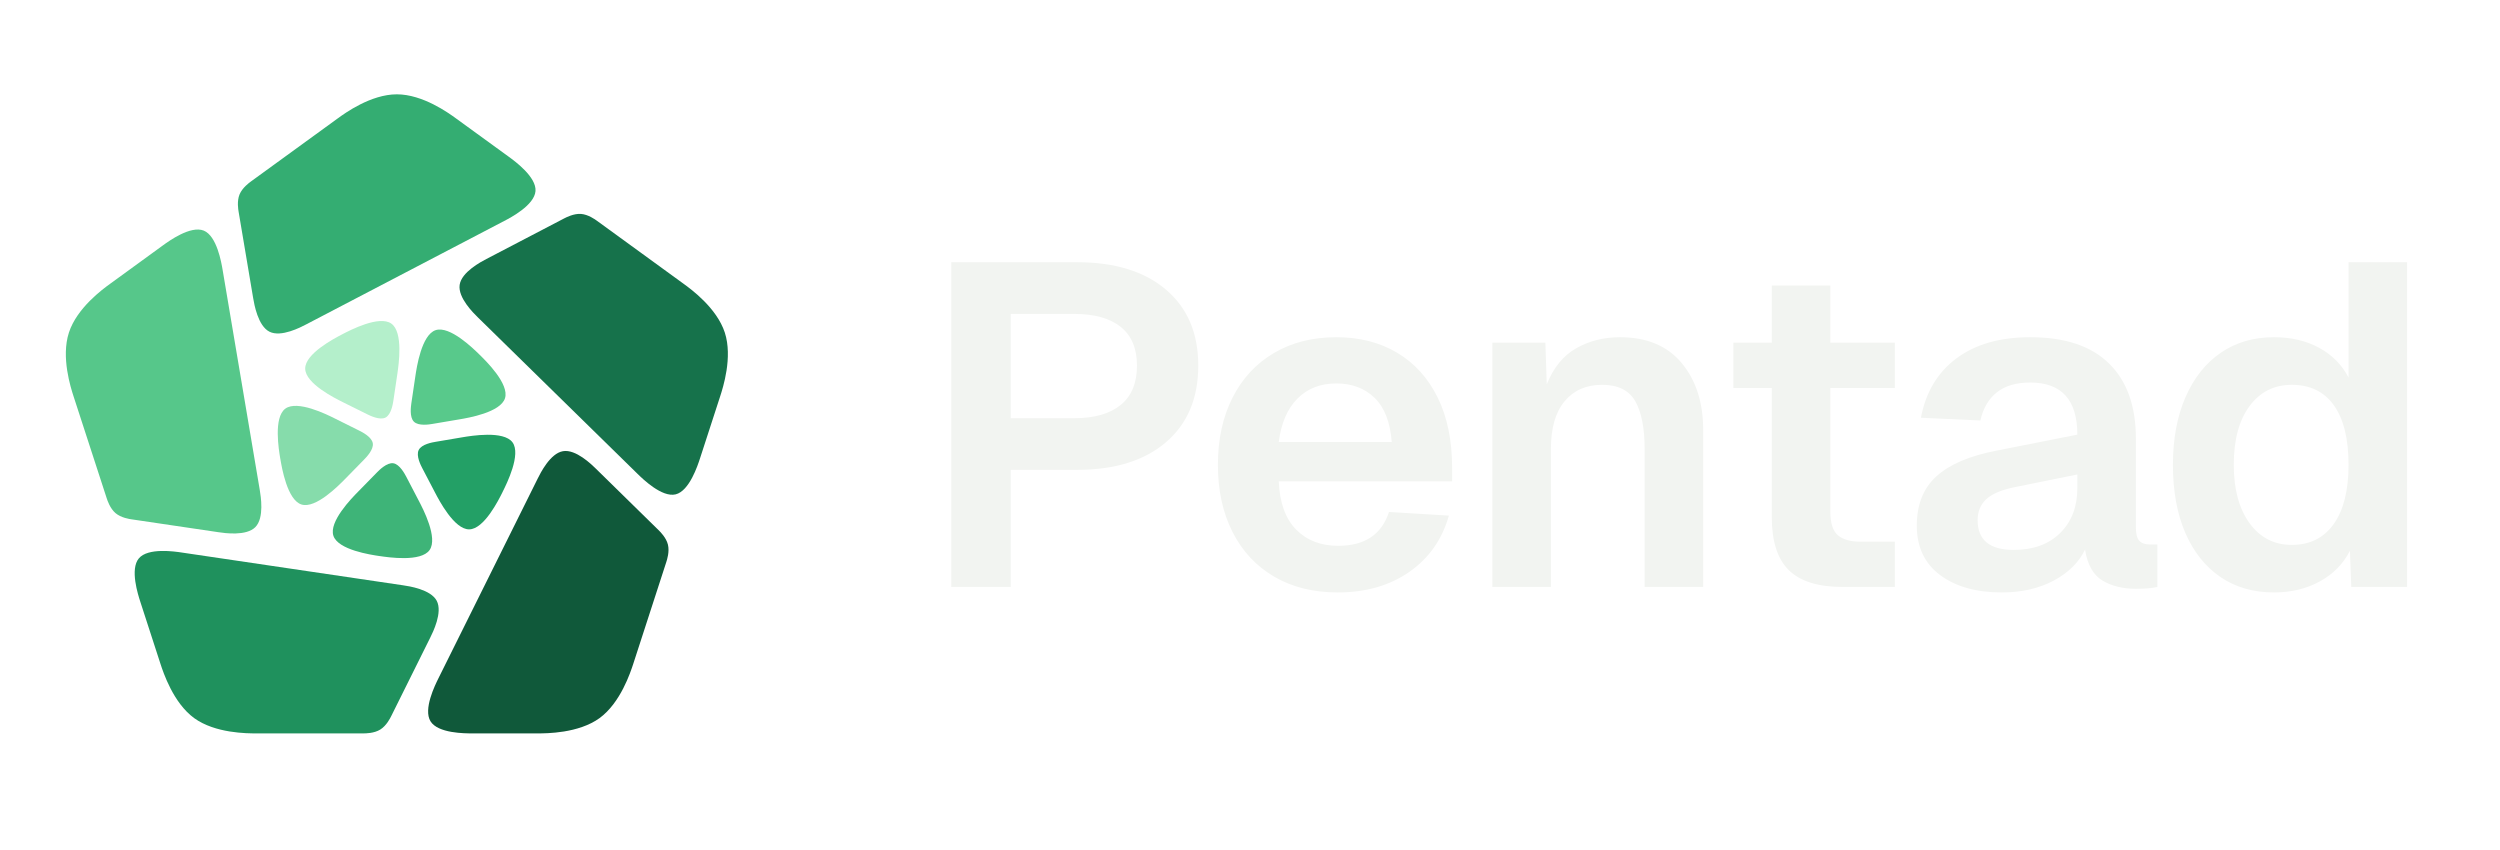
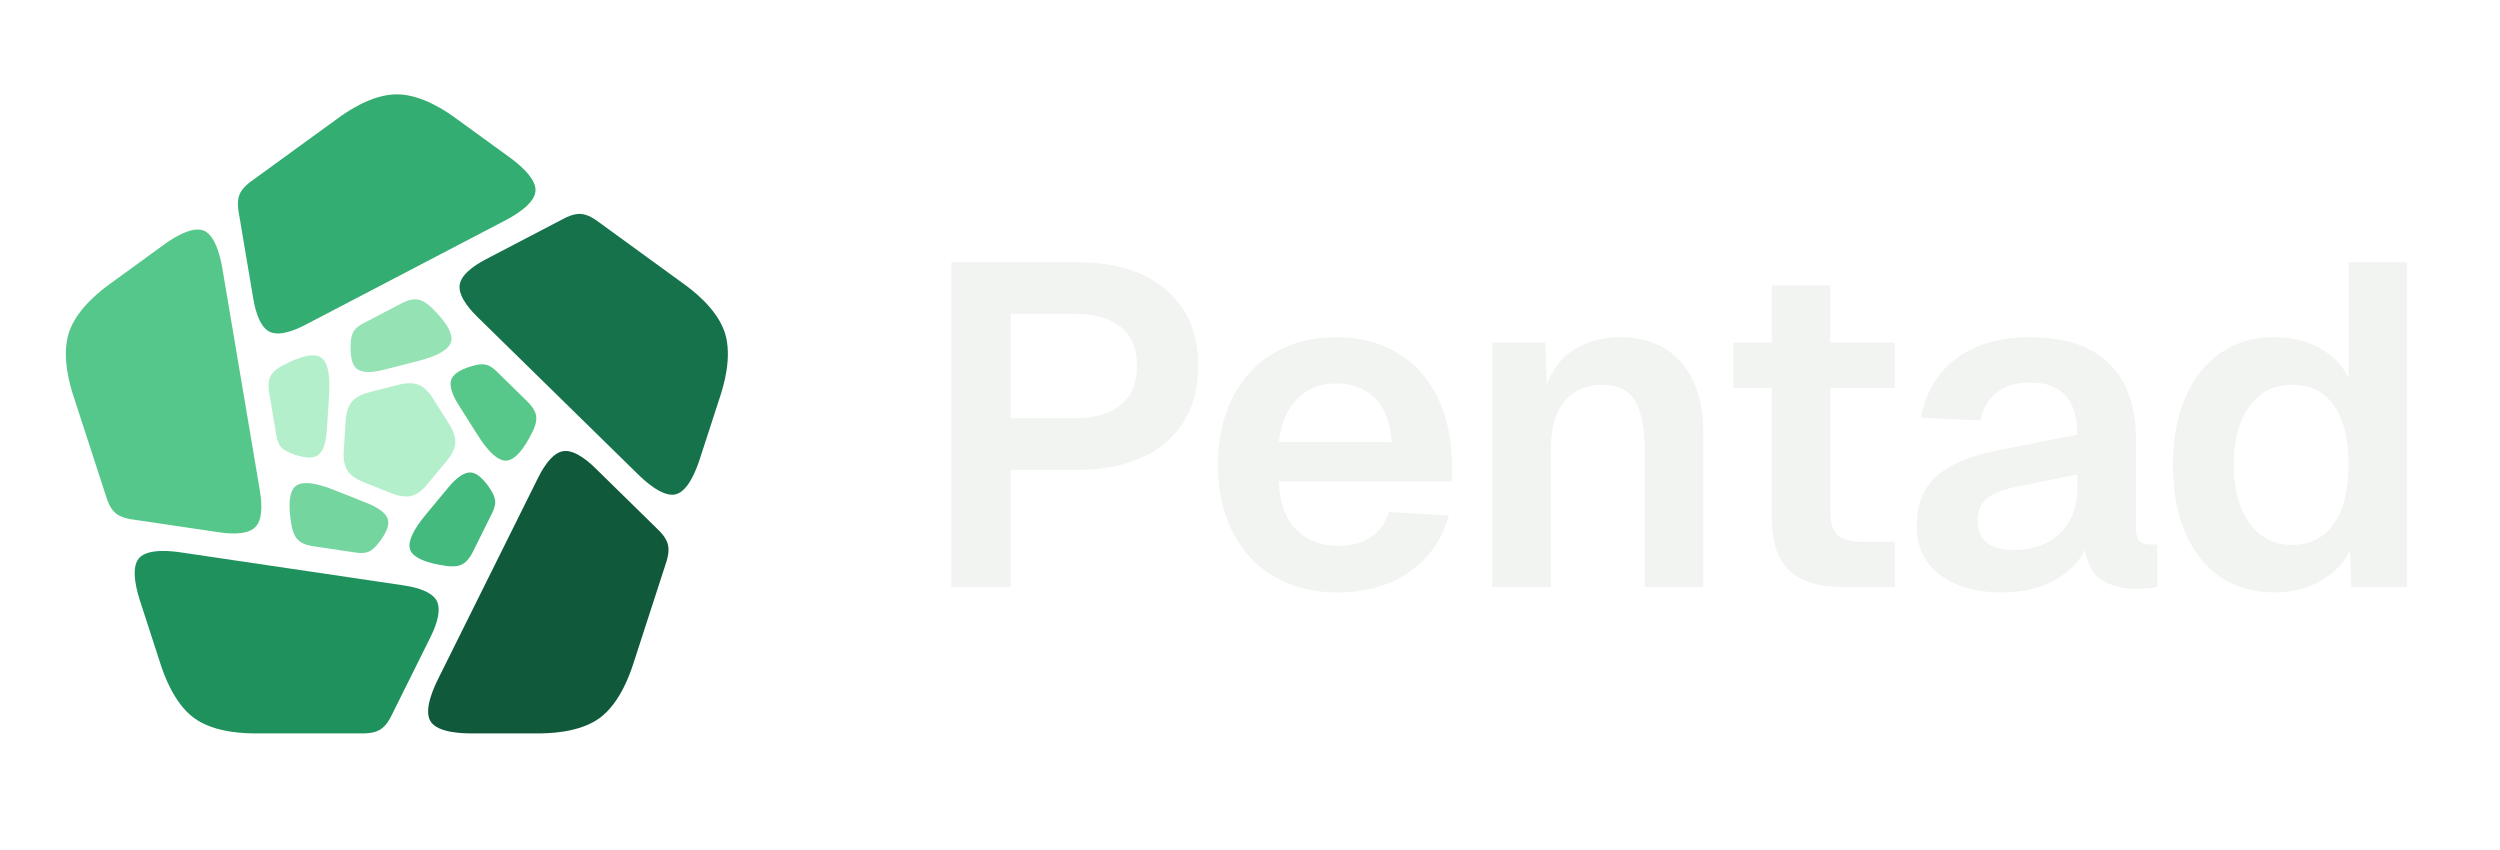
<svg xmlns="http://www.w3.org/2000/svg" viewBox="0 0 492.71 167.36" width="492.71" height="167.36" role="img" aria-label="Pentad">
  <path fill="#16724B" d="M111.18 43.05C111.59 42.84 113.08 42.06 114.5 42.16C115.93 42.27 117.29 43.25 117.66 43.52L134.74 55.94C136.14 56.95 141.26 60.67 142.85 65.55C144.43 70.42 142.47 76.44 141.94 78.09L137.96 90.34C137.51 91.72 135.87 96.76 133.16 97.43C130.45 98.09 126.66 94.38 125.63 93.37L94.17 62.54C93.32 61.71 90.22 58.66 90.59 56.14C90.96 53.61 94.82 51.59 95.87 51.04Z" />
  <path fill="#10593A" d="M129.77 104.46C130.1 104.78 131.3 105.95 131.64 107.34C131.98 108.73 131.46 110.33 131.32 110.76L124.8 130.85C124.26 132.49 122.3 138.51 118.16 141.53C114.01 144.54 107.68 144.54 105.95 144.54L93.07 144.54C91.62 144.54 86.32 144.54 84.85 142.16C83.38 139.79 85.74 135.04 86.38 133.74L105.98 94.3C106.51 93.24 108.44 89.34 110.96 88.92C113.48 88.49 116.59 91.54 117.44 92.37Z" />
  <path fill="#1F915D" d="M77.11 141.12C76.91 141.53 76.16 143.03 74.95 143.78C73.73 144.54 72.05 144.54 71.59 144.54L50.48 144.54C48.75 144.54 42.42 144.54 38.27 141.53C34.13 138.51 32.17 132.49 31.63 130.85L27.65 118.59C27.21 117.22 25.57 112.17 27.37 110.04C29.17 107.91 34.42 108.68 35.85 108.9L79.42 115.35C80.59 115.52 84.9 116.16 86.08 118.42C87.26 120.69 85.33 124.59 84.8 125.65Z" />
  <path fill="#56C78A" d="M25.98 102.36C25.52 102.3 23.86 102.05 22.77 101.13C21.68 100.2 21.16 98.61 21.02 98.17L14.49 78.09C13.96 76.44 12 70.42 13.58 65.55C15.17 60.67 20.29 56.95 21.69 55.94L32.11 48.36C33.28 47.51 37.57 44.4 40.16 45.45C42.74 46.51 43.63 51.74 43.87 53.16L51.2 96.59C51.39 97.76 52.12 102.05 50.33 103.88C48.54 105.7 44.24 105.07 43.06 104.89Z" />
  <path fill="#34AD72" d="M47.03 41.75C46.95 41.3 46.67 39.64 47.21 38.32C47.76 37 49.11 36.01 49.49 35.74L66.57 23.33C67.97 22.31 73.09 18.59 78.21 18.59C83.34 18.59 88.46 22.31 89.86 23.33L100.28 30.9C101.45 31.75 105.74 34.87 105.54 37.65C105.33 40.44 100.63 42.9 99.35 43.56L60.31 63.95C59.26 64.5 55.4 66.52 53.12 65.38C50.83 64.24 50.1 59.95 49.9 58.78Z" />
-   <path fill="#58C98B" d="M85.22 83.55C84.64 83.65 82.49 84.01 81.58 83.11C80.67 82.22 80.99 80.07 81.07 79.48L81.86 74.15C82.12 72.41 83.07 66.01 85.85 65.07C88.63 64.14 93.25 68.66 94.51 69.9L94.53 69.92C95.79 71.15 100.41 75.68 99.53 78.48C98.65 81.28 92.27 82.36 90.54 82.65Z" />
-   <path fill="#23A066" d="M83.23 92.28C82.96 91.76 81.95 89.83 82.52 88.69C83.09 87.54 85.23 87.18 85.82 87.08L91.13 86.18C92.87 85.89 99.25 84.82 101 87.17C102.75 89.53 99.87 95.32 99.08 96.9L99.07 96.93C98.29 98.51 95.41 104.3 92.47 104.33C89.54 104.36 86.54 98.62 85.73 97.06Z" />
-   <path fill="#3EB478" d="M74.31 93.09C74.72 92.67 76.25 91.12 77.51 91.3C78.77 91.49 79.78 93.42 80.06 93.94L82.55 98.72C83.37 100.28 86.36 106.02 84.66 108.41C82.96 110.8 76.56 109.85 74.82 109.59L74.79 109.59C73.04 109.33 66.65 108.38 65.71 105.6C64.78 102.82 69.3 98.2 70.54 96.94Z" />
-   <path fill="#86DCAB" d="M70.78 84.86C71.31 85.12 73.26 86.09 73.47 87.35C73.69 88.61 72.16 90.16 71.75 90.58L67.98 94.43C66.74 95.69 62.22 100.31 59.42 99.43C56.62 98.55 55.54 92.18 55.25 90.44L55.24 90.41C54.95 88.67 53.87 82.29 56.23 80.54C58.59 78.8 64.38 81.67 65.96 82.46Z" />
-   <path fill="#B4EFCB" d="M77.53 78.96C77.44 79.54 77.12 81.69 75.99 82.29C74.86 82.88 72.91 81.91 72.38 81.65L67.55 79.25C65.97 78.46 60.18 75.59 60.15 72.65C60.12 69.71 65.85 66.72 67.42 65.9L67.44 65.89C69.01 65.07 74.74 62.08 77.13 63.78C79.52 65.48 78.57 71.88 78.32 73.63Z" />
+   <path fill="#57C88A" d="M93.59 72C93.88 71.92 94.95 71.65 95.88 71.9C96.81 72.15 97.59 72.92 97.81 73.13L103.94 79.14C104.26 79.46 105.44 80.61 105.66 81.92C105.88 83.23 105.15 84.7 104.95 85.1L104.94 85.11C104.35 86.3 102.18 90.67 99.79 90.79C97.4 90.91 94.8 86.79 94.09 85.67L90.44 79.89C89.97 79.16 88.27 76.47 88.97 74.74C89.66 73 92.74 72.21 93.58 72Z" />
+   <path fill="#45BA7E" d="M96.8 96.67C96.97 96.93 97.55 97.86 97.6 98.82C97.65 99.78 97.16 100.77 97.03 101.04L93.21 108.73C93.01 109.13 92.28 110.6 91.1 111.22C89.92 111.83 88.3 111.59 87.85 111.52L87.84 111.52C86.52 111.33 81.7 110.61 80.85 108.38C79.99 106.15 83.11 102.4 83.96 101.37L88.32 96.12C88.87 95.45 90.9 93 92.77 93.12C94.64 93.24 96.34 95.93 96.8 96.66Z" />
+   <path fill="#75D59F" d="M74.33 107.36C74.14 107.59 73.43 108.44 72.54 108.78C71.64 109.12 70.55 108.96 70.25 108.92L61.75 107.66C61.31 107.59 59.68 107.35 58.74 106.42C57.79 105.49 57.51 103.87 57.44 103.43L57.44 103.42C57.21 102.11 56.4 97.3 58.26 95.8C60.12 94.29 64.65 96.1 65.89 96.59L72.24 99.11C73.04 99.43 76 100.61 76.46 102.42C76.92 104.23 74.89 106.68 74.34 107.35Z" />
+   <path fill="#B4EFCB" d="M57.22 89.28C56.94 89.17 55.92 88.76 55.32 88.02C54.71 87.27 54.53 86.18 54.48 85.88L53.05 77.41C52.97 76.97 52.7 75.35 53.29 74.16C53.88 72.97 55.34 72.21 55.74 72.01L55.75 72C56.93 71.38 61.25 69.13 63.25 70.43C65.26 71.73 64.94 76.6 64.86 77.93L64.42 84.74C64.36 85.61 64.15 88.78 62.57 89.78C60.99 90.78 58.04 89.61 57.23 89.29Z" />
+   <path fill="#95E2B5" d="M69.13 67.43C69.15 67.13 69.22 66.03 69.74 65.22C70.27 64.42 71.24 63.91 71.51 63.77L79.12 59.79C79.52 59.58 80.98 58.82 82.29 59.02C83.6 59.21 84.78 60.36 85.1 60.67L85.11 60.68C86.06 61.62 89.54 65.03 88.92 67.34C88.3 69.65 83.57 70.85 82.28 71.18L75.66 72.87C74.82 73.08 71.74 73.87 70.3 72.67C68.86 71.48 69.07 68.3 69.13 67.44Z" />
+   <path fill="#B4EFCB" d="M78.48 75.85C79.02 75.71 80.97 75.21 82.48 75.82C84 76.42 85.08 78.12 85.37 78.59L88.47 83.5C88.77 83.96 89.85 85.67 89.74 87.29C89.63 88.92 88.35 90.47 88 90.89L84.29 95.36C83.93 95.79 82.65 97.34 81.07 97.74C79.49 98.14 77.62 97.4 77.1 97.19L71.71 95.05C71.2 94.84 69.32 94.1 68.45 92.72C67.58 91.34 67.71 89.33 67.75 88.78L68.12 82.98C68.16 82.44 68.29 80.42 69.33 79.17C70.37 77.92 72.32 77.42 72.85 77.28Z" />
  <path fill="#F2F4F1" d="M187.48 115.68V51.68H212.27Q223.45 51.68 229.8 57.09Q236.16 62.5 236.16 72.05Q236.16 81.7 229.8 87.15Q223.45 92.6 212.27 92.6H199.2V115.68ZM199.2 82.42H211.73Q217.68 82.42 220.88 79.8Q224.08 77.19 224.08 72.05Q224.08 67 220.88 64.43Q217.68 61.87 211.73 61.87H199.2ZM263.65 116.76Q256.44 116.76 251.12 113.65Q245.8 110.54 242.92 104.86Q240.03 99.18 240.03 91.61Q240.03 84.04 242.92 78.36Q245.8 72.68 251.08 69.57Q256.35 66.46 263.38 66.46Q270.23 66.46 275.37 69.53Q280.51 72.59 283.35 78.36Q286.19 84.13 286.19 92.24V94.86H252.02Q252.29 101.17 255.45 104.37Q258.6 107.57 263.74 107.57Q271.58 107.57 273.75 100.9L285.55 101.62Q283.57 108.65 277.76 112.71Q271.94 116.76 263.65 116.76ZM252.02 87.11H274.29Q273.84 81.25 270.91 78.41Q267.98 75.57 263.38 75.57Q258.69 75.57 255.72 78.54Q252.74 81.52 252.02 87.11ZM294.12 115.68V67.54H304.57L304.84 75.75Q306.83 70.79 310.66 68.63Q314.49 66.46 319.27 66.46Q327.2 66.46 331.44 71.56Q335.67 76.65 335.67 84.76V115.68H324.13V88.46Q324.13 82.33 322.29 79.08Q320.44 75.84 315.75 75.84Q311.06 75.84 308.36 79.08Q305.66 82.33 305.66 88.46V115.68ZM363.17 115.68Q355.95 115.68 352.57 112.39Q349.19 109.1 349.19 101.89V76.47H341.62V67.54H349.19V56.28H360.73V67.54H373.44V76.47H360.73V100.81Q360.73 104.23 362.22 105.49Q363.71 106.76 366.68 106.76H373.44V115.68ZM394.53 116.76Q386.96 116.76 382.37 113.34Q377.77 109.91 377.77 103.6Q377.77 97.38 381.64 93.87Q385.52 90.35 393.45 88.82L409.41 85.66Q409.41 75.39 400.12 75.39Q395.98 75.39 393.54 77.33Q391.11 79.26 390.3 82.87L378.58 82.33Q380.02 74.76 385.61 70.61Q391.2 66.46 400.12 66.46Q410.4 66.46 415.67 71.65Q420.95 76.83 420.95 86.47V103.96Q420.95 105.85 421.62 106.58Q422.3 107.3 423.65 107.3H425.18V115.68Q423.65 116.04 420.95 116.04Q417.07 116.04 414.37 114.42Q411.66 112.8 410.94 108.38V108.29Q409.14 112.07 404.77 114.42Q400.39 116.76 394.53 116.76ZM396.88 108.38Q402.65 108.38 406.03 105.04Q409.41 101.71 409.41 96.21V93.51L396.97 96.03Q393.09 96.84 391.42 98.42Q389.76 100 389.76 102.52Q389.76 108.38 396.88 108.38ZM448.17 116.76Q442.04 116.76 437.58 113.7Q433.12 110.63 430.68 105Q428.25 99.36 428.25 91.61Q428.25 83.95 430.73 78.27Q433.21 72.59 437.67 69.53Q442.13 66.46 448.17 66.46Q453.22 66.46 457.05 68.54Q460.88 70.61 462.86 74.4V51.68H474.4V115.68H463.4L463.13 108.56Q461.15 112.43 457.18 114.6Q453.22 116.76 448.17 116.76ZM451.68 107.39Q457 107.39 459.93 103.29Q462.86 99.18 462.86 91.61Q462.86 83.95 459.98 79.89Q457.09 75.84 451.68 75.84Q446.46 75.84 443.35 80.03Q440.24 84.22 440.24 91.61Q440.24 98.82 443.35 103.11Q446.46 107.39 451.68 107.39Z" />
</svg>
